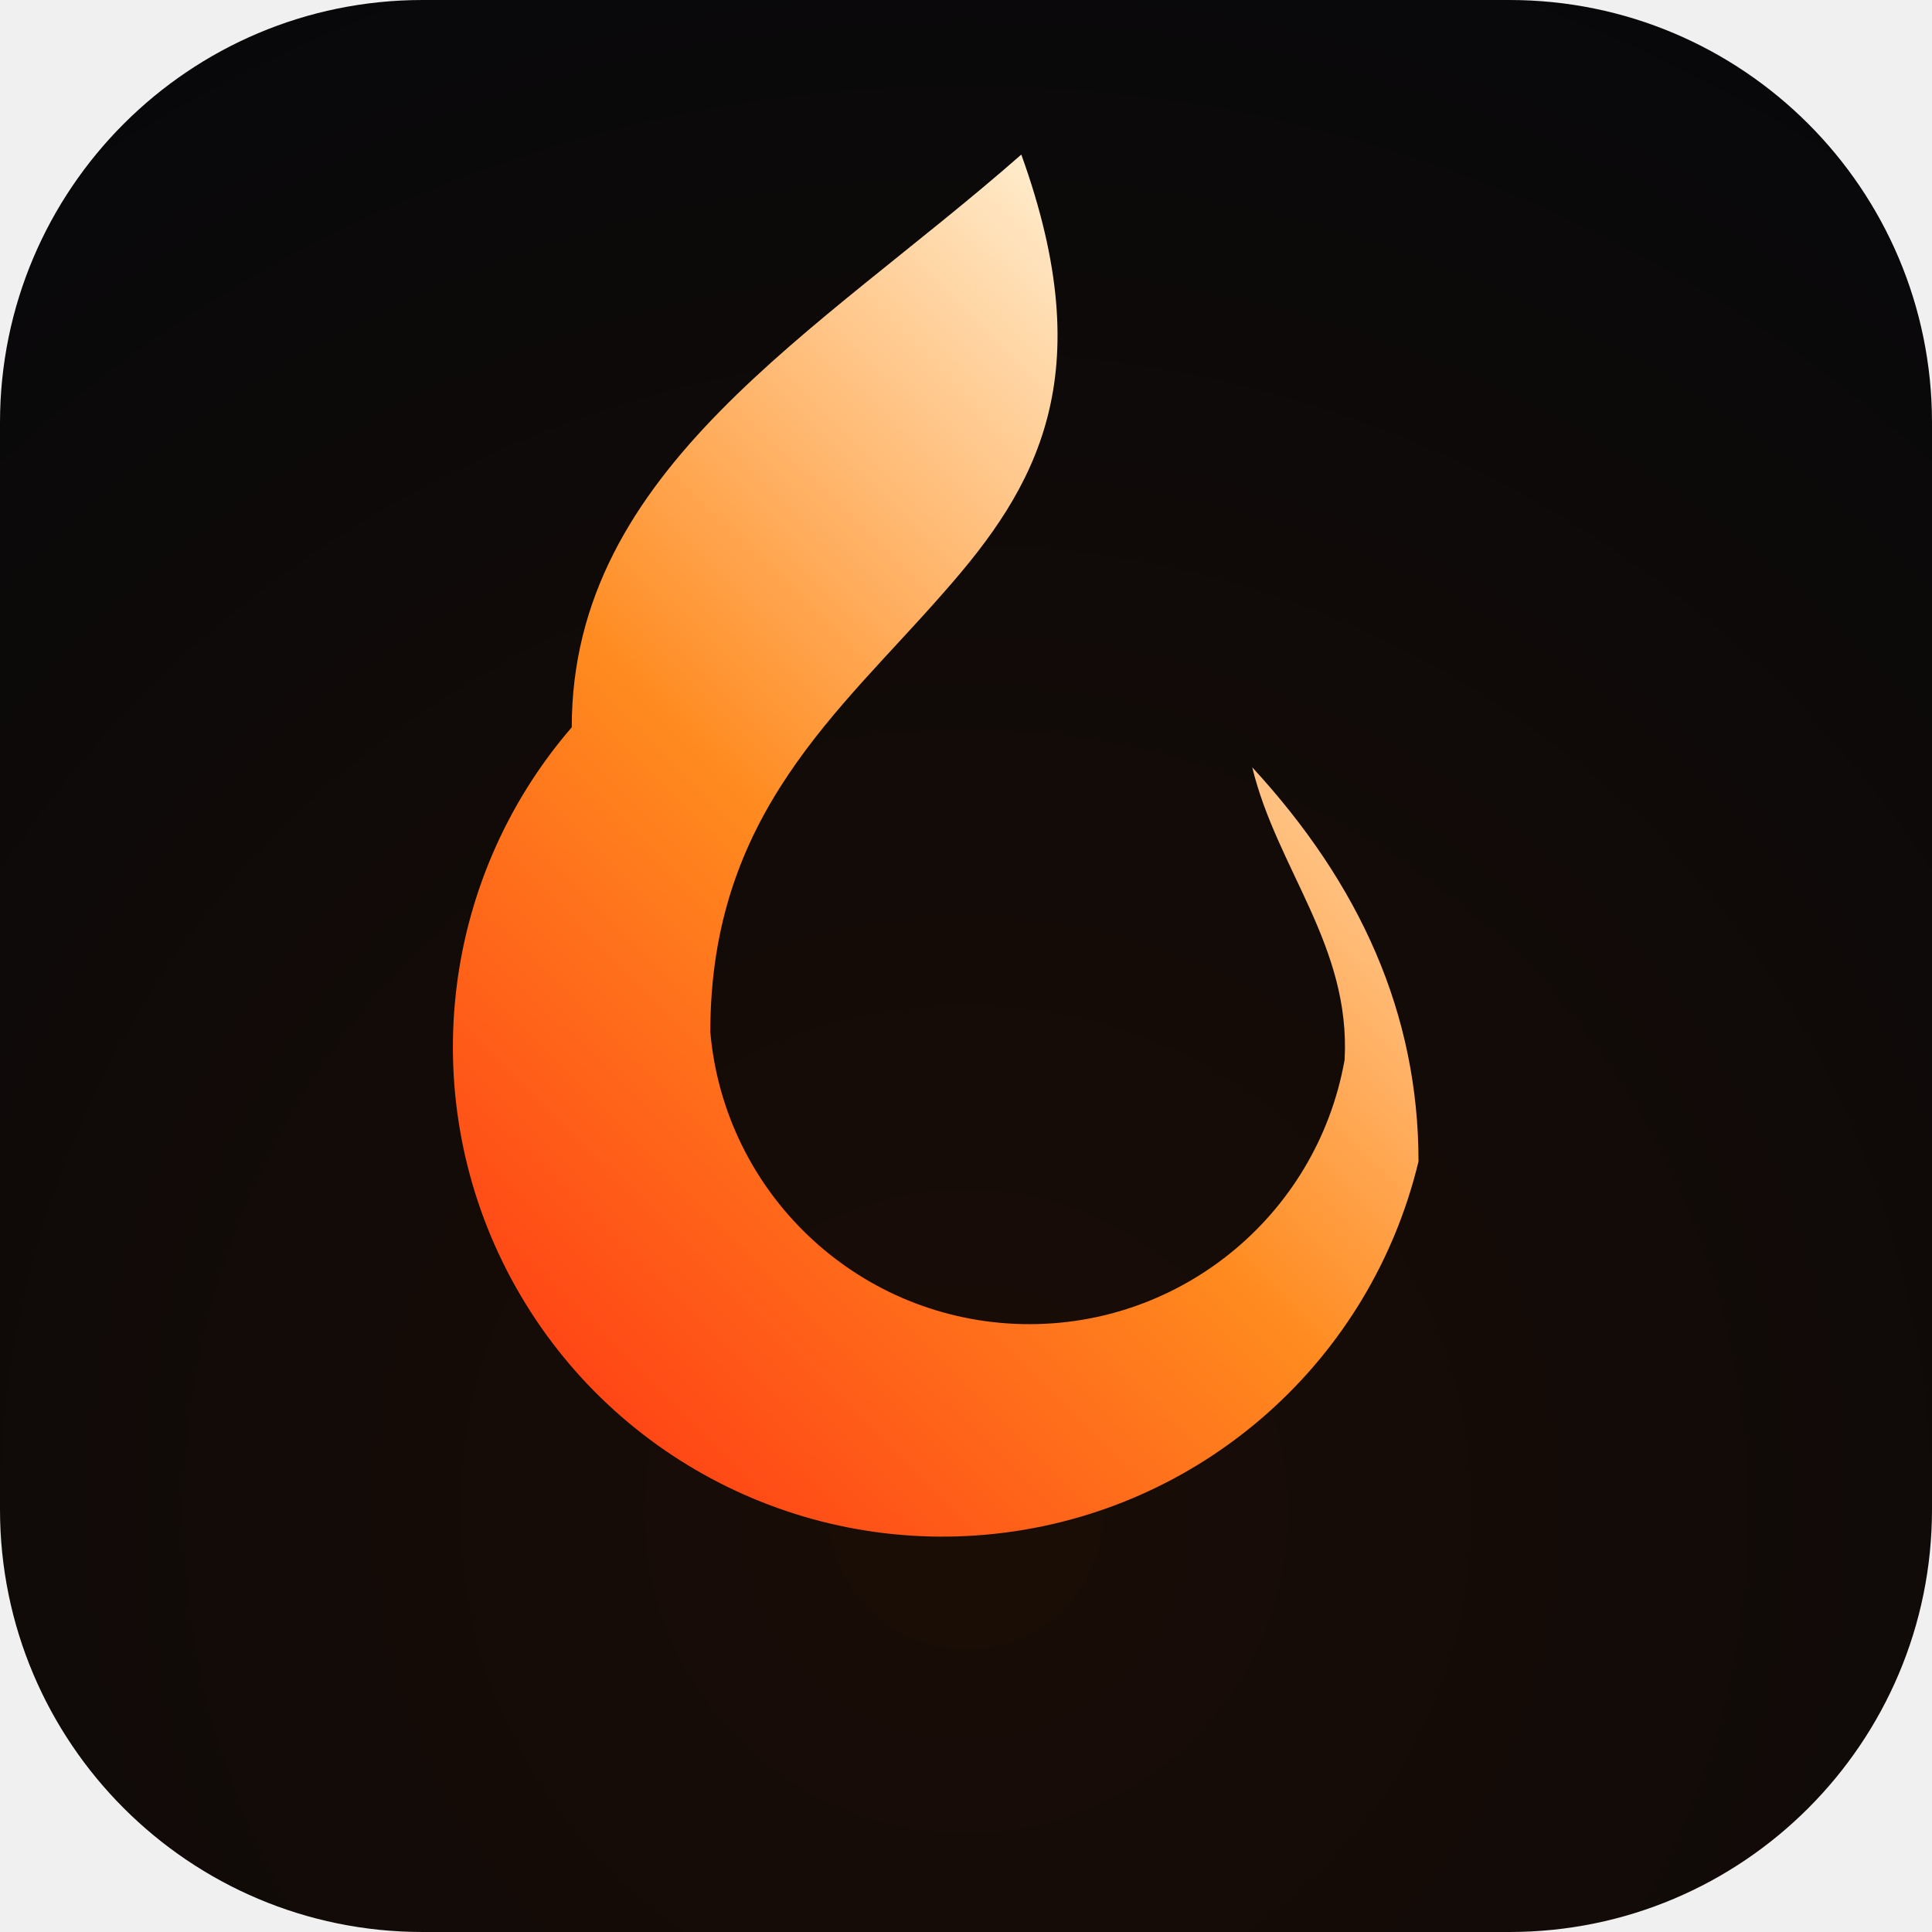
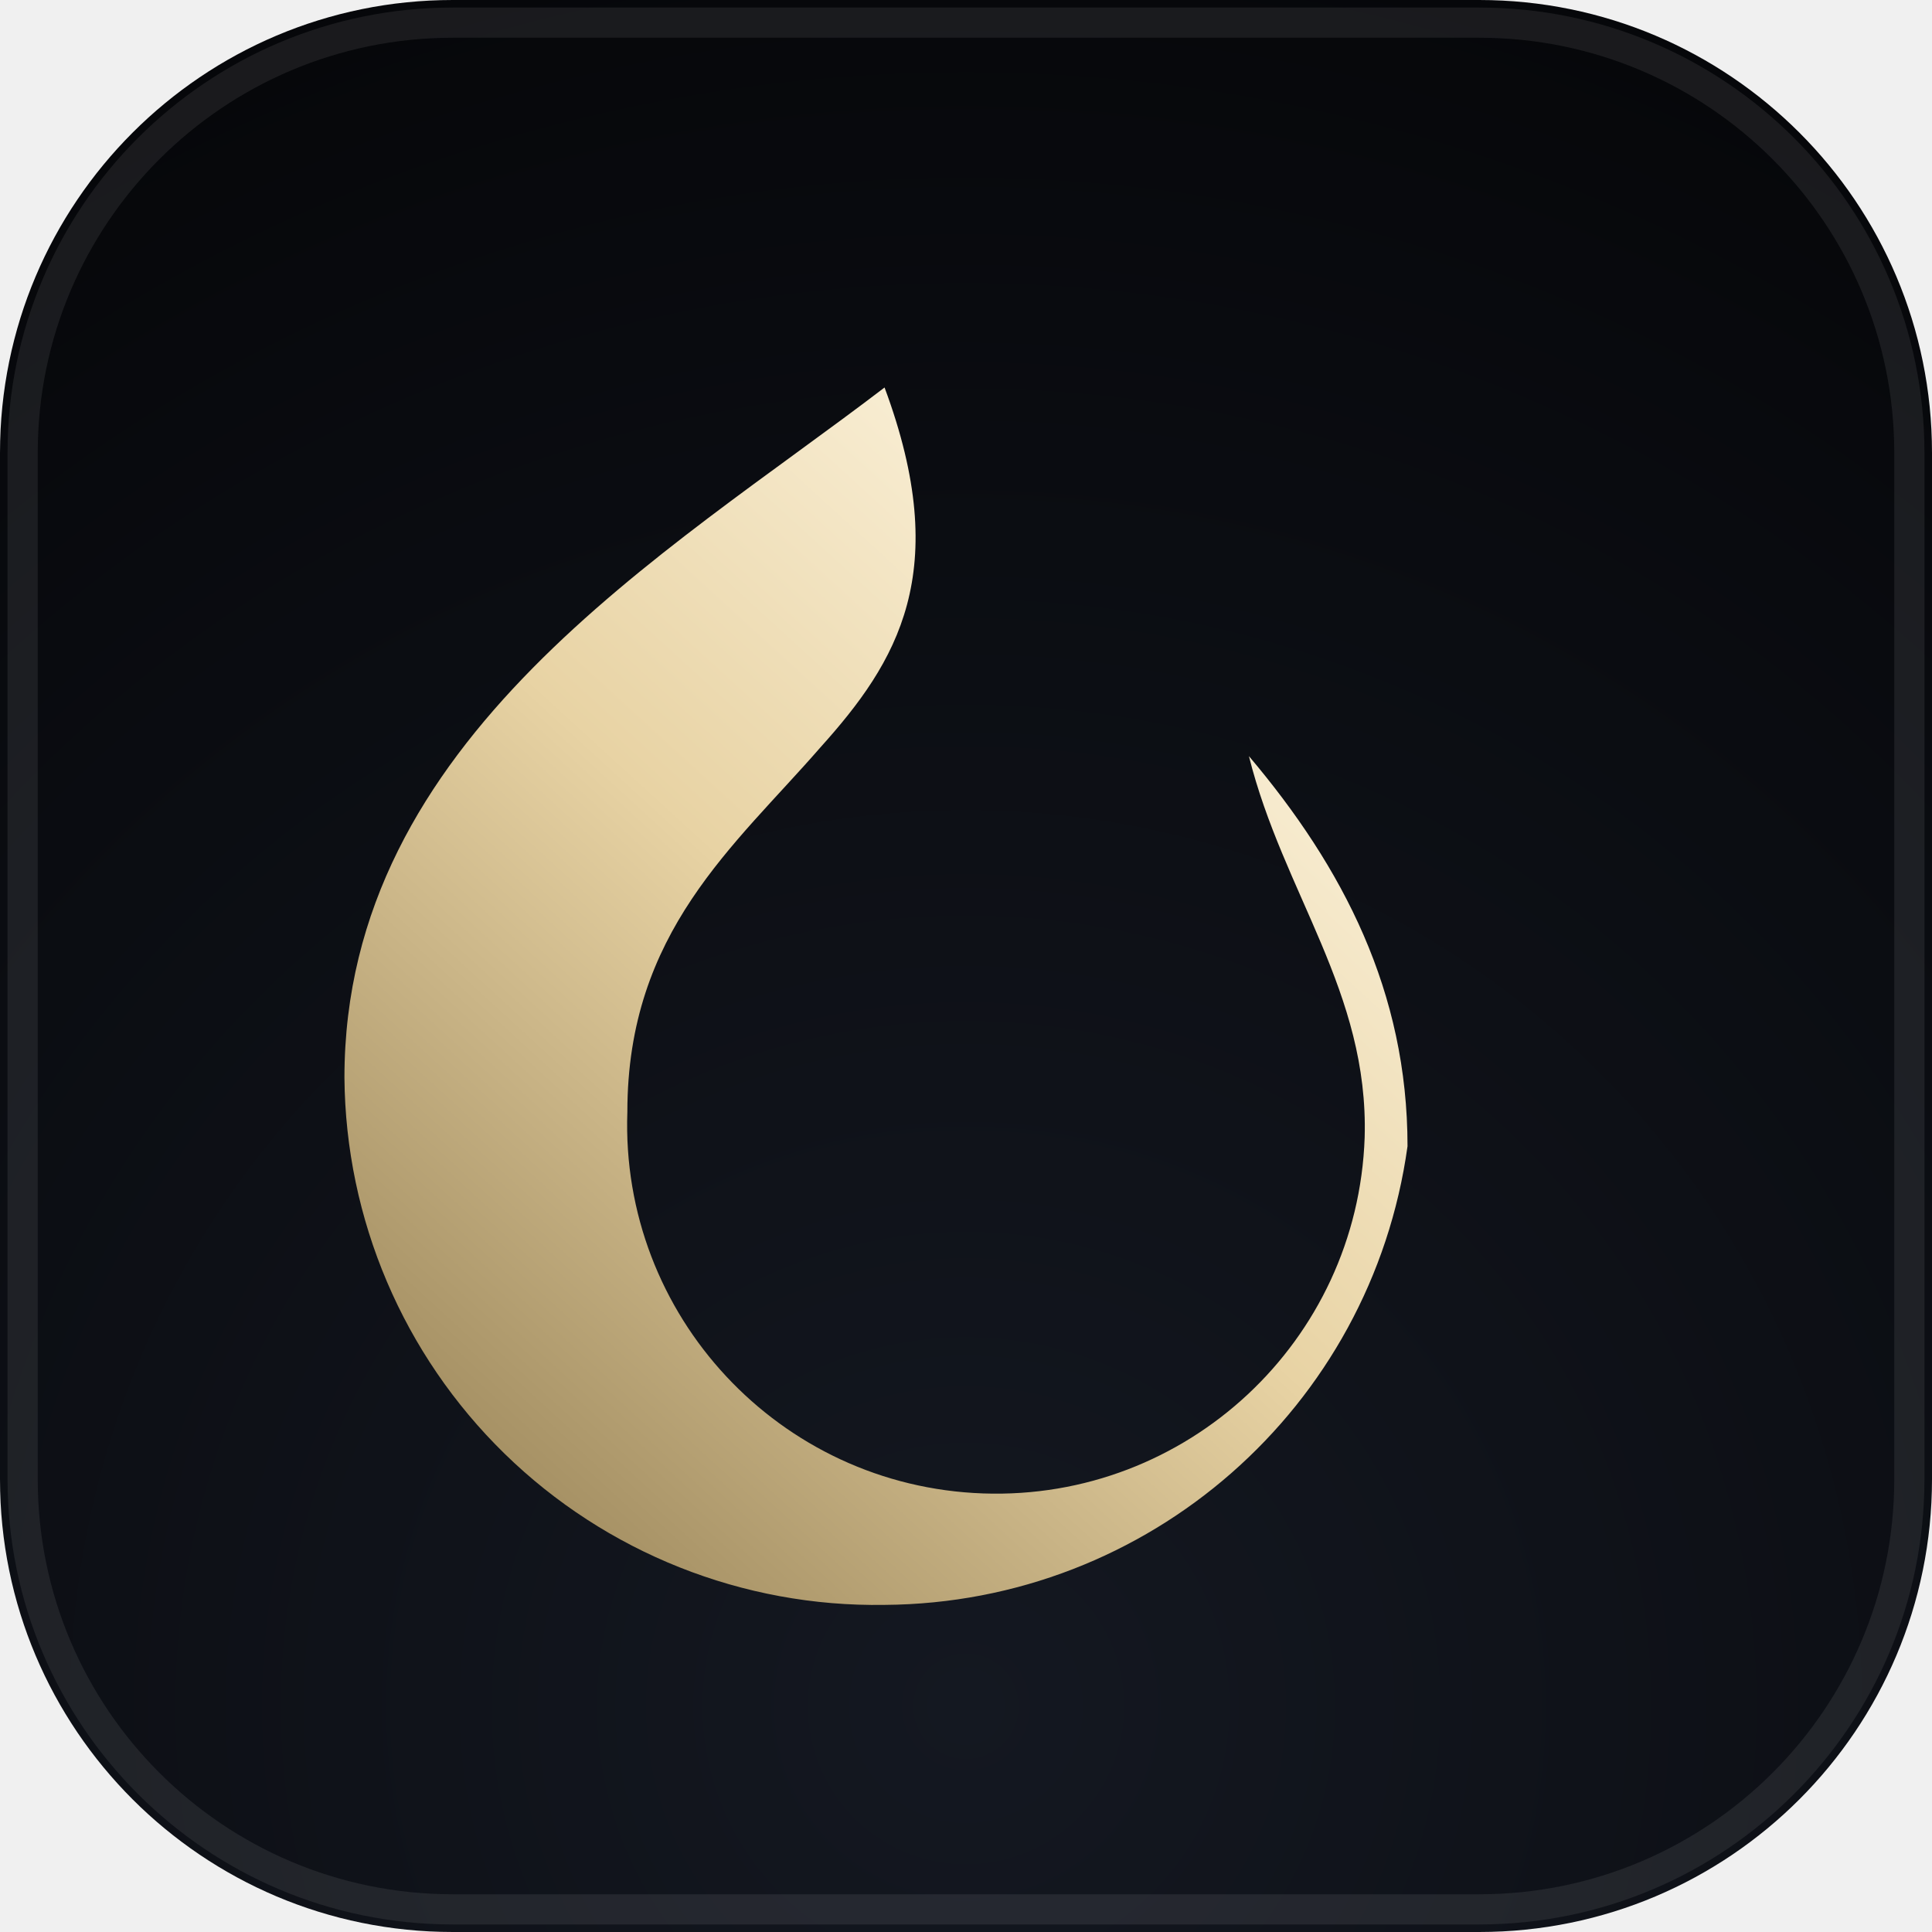
<svg xmlns="http://www.w3.org/2000/svg" viewBox="0 0 64 64" width="64" height="64">
  <defs>
-     <radialGradient id="bg" cx="50%" cy="78%" r="85%">
-       <stop offset="0" stop-color="#1a0d06" />
-       <stop offset="1" stop-color="#08080a" />
+     <radialGradient id="bg" cx="50%" cy="88%" r="92%">
+       <stop offset="0" stop-color="#141821" />
+       <stop offset="1" stop-color="#06070A" />
    </radialGradient>
-     <linearGradient id="fl" x1="0" y1="1" x2=".7" y2="0">
-       <stop offset="0" stop-color="#FF2D12" />
-       <stop offset=".5" stop-color="#FF8A1F" />
-       <stop offset="1" stop-color="#FFF6DE" />
+     <linearGradient id="mark" x1="0" y1="1" x2="0.8" y2="0">
+       <stop offset="0" stop-color="#8F7A4E" />
+       <stop offset="0.55" stop-color="#E8D3A4" />
+       <stop offset="1" stop-color="#FFF8E6" />
    </linearGradient>
  </defs>
-   <rect width="64" height="64" rx="14" fill="url(#bg)" />
-   <path d="M36.6 6c2.6 7.2.5 10.8-2.5 14.2-3.4 3.9-7.6 7.2-7.6 14.3a10.4 10.4 0 0 0 20.6.9c.2-3.7-2.2-6.2-3-9.5 3.5 3.8 5.4 8 5.4 12.8A15.9 15.9 0 1 1 22 24.6C22 16.2 30 11.8 36.6 6Z" transform="translate(-3.5 -1) scale(1.02)" fill="url(#fl)" />
+   <rect width="64" height="64" rx="15" fill="url(#bg)" />
+   <rect x="0.75" y="0.75" width="62.5" height="62.5" rx="14.25" fill="none" stroke="#FFFFFF" stroke-opacity="0.08" />
+   <g transform="translate(32 33) scale(1.42) translate(-16 -15.8)">
+     <path d="M16.6 1.6c1.6 4.3.3 6.4-1.5 8.4-2 2.3-4.5 4.3-4.5 8.5a8.6 8.6 0 0 0 17.2.6c.1-3.4-1.9-5.7-2.7-8.9 2.2 2.6 3.7 5.5 3.7 9.1A12.4 12.4 0 0 1 16.6 30 12.4 12.4 0 0 1 4 17.7C4 9.8 11.5 5.5 16.6 1.6Z" transform="translate(-2.5 0)" fill="url(#mark)" />
+   </g>
</svg>
